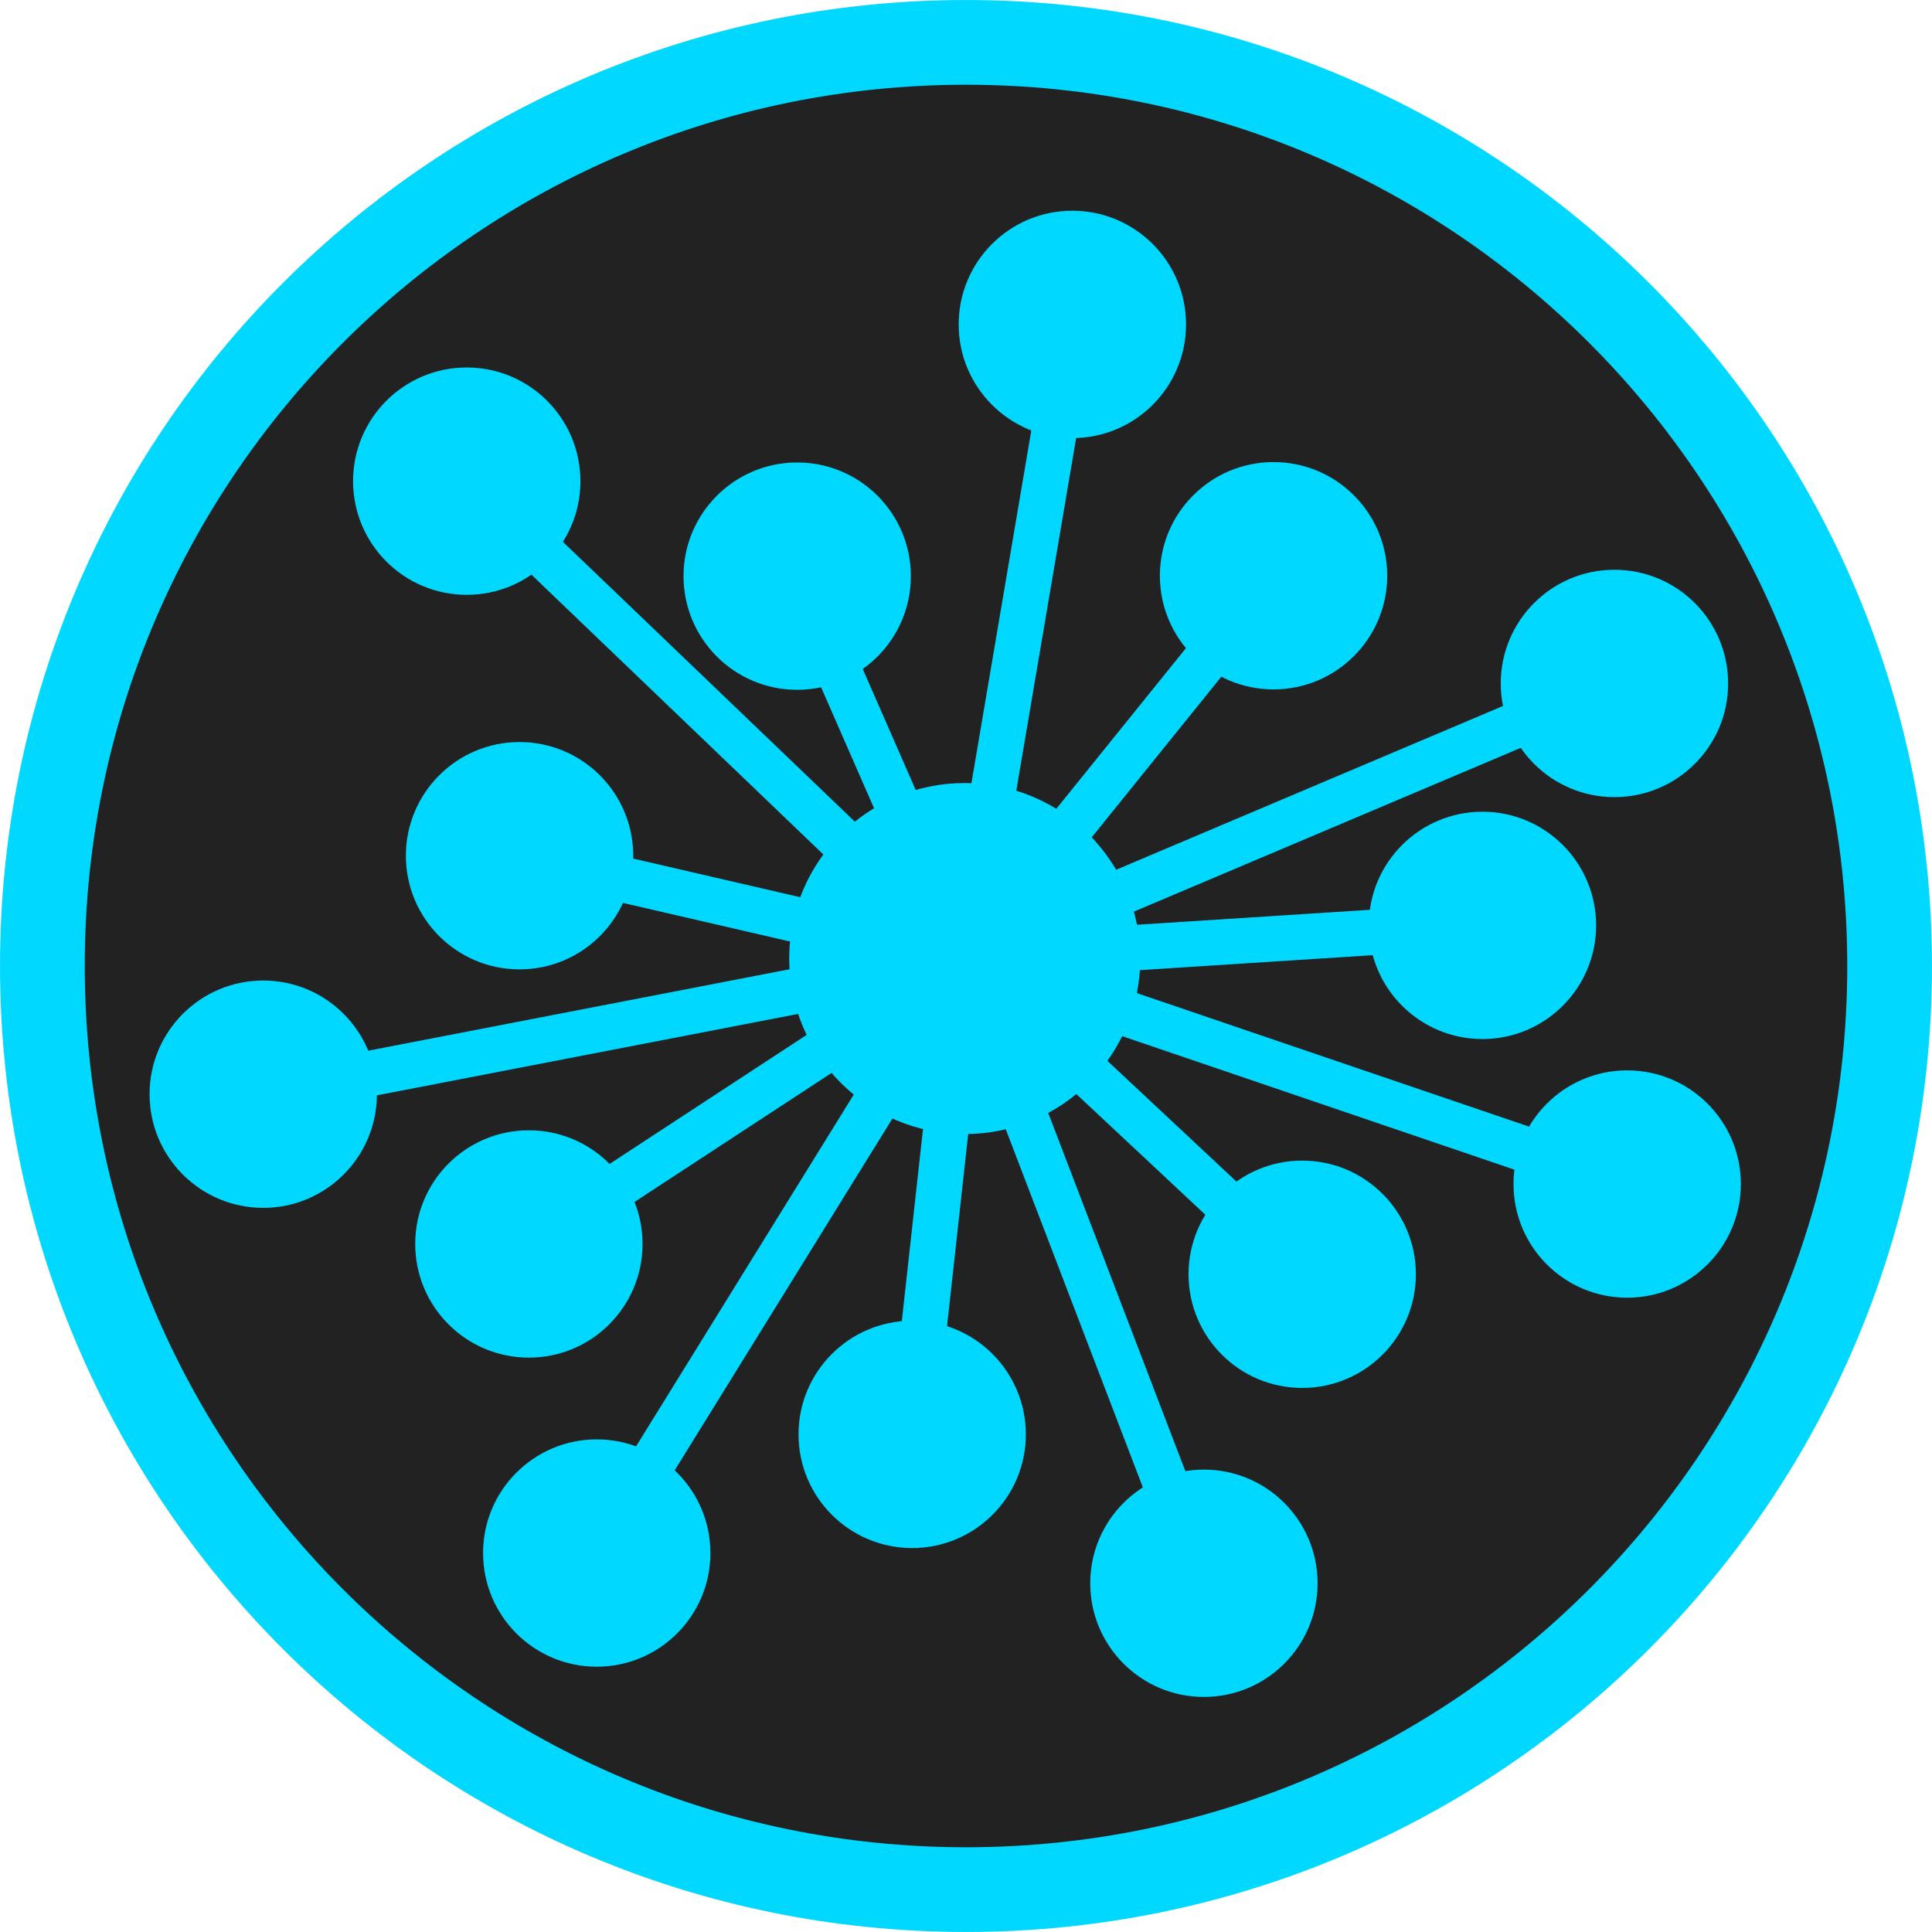
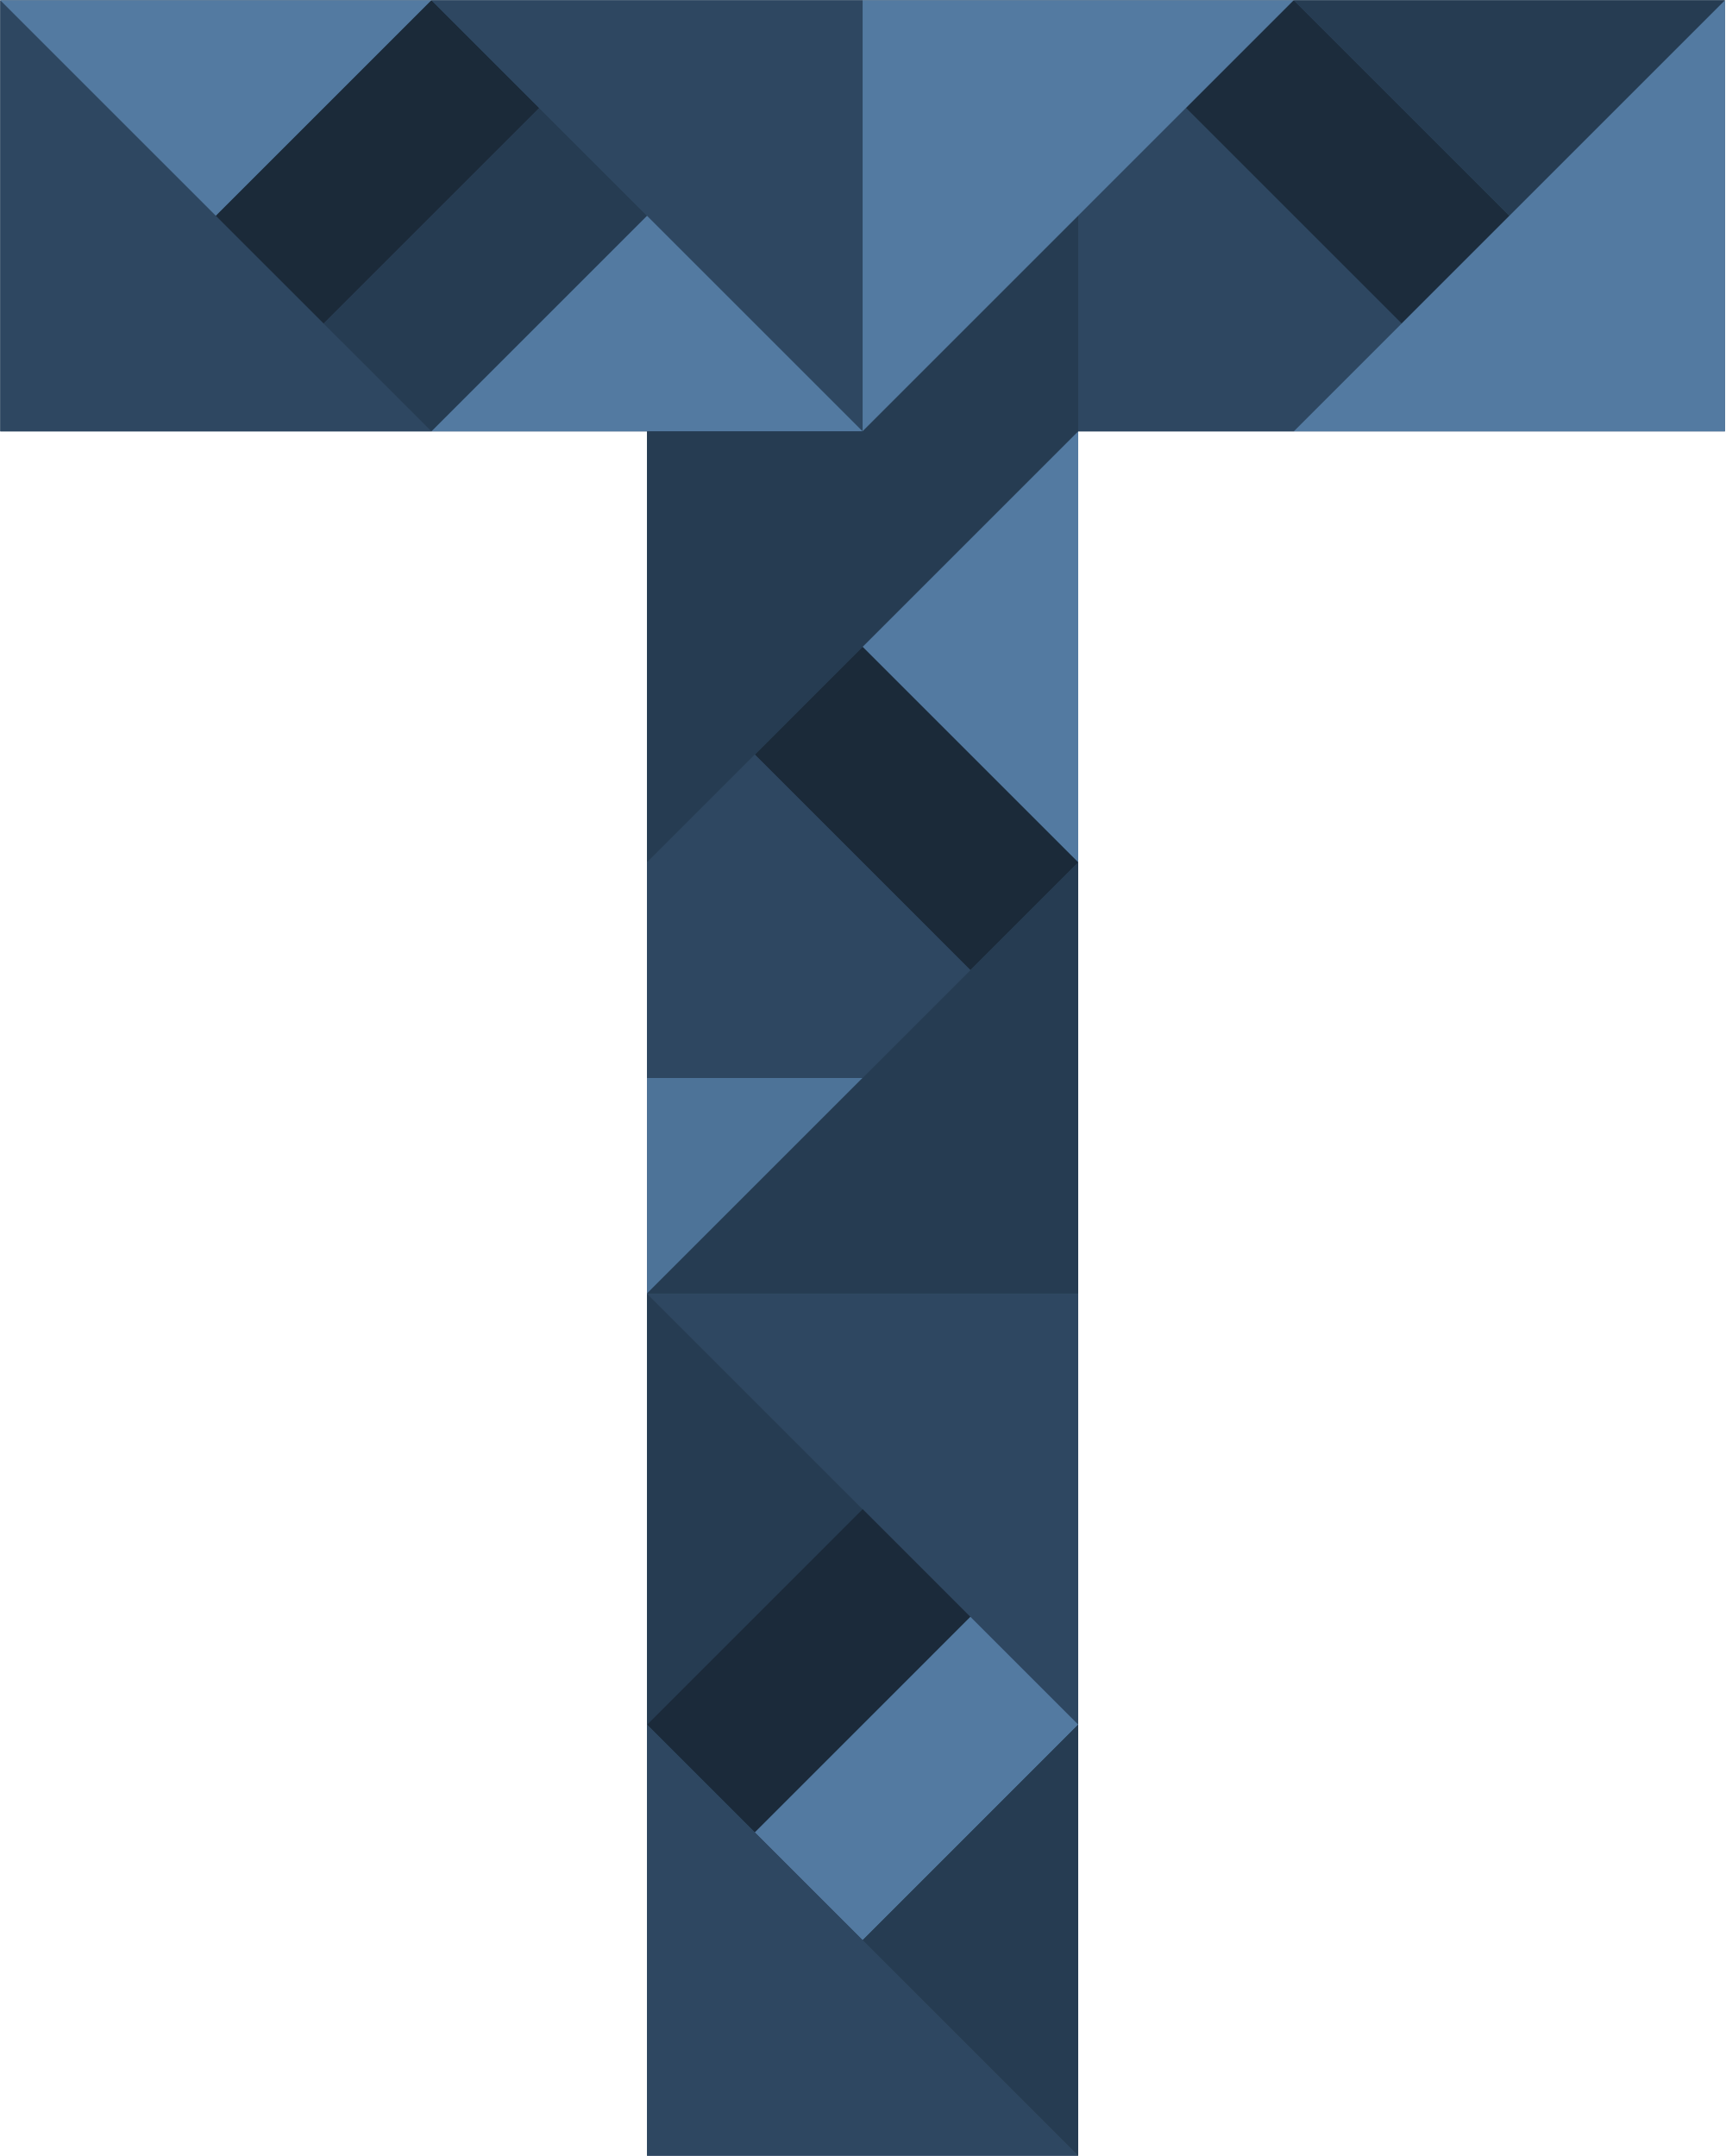
- <svg xmlns="http://www.w3.org/2000/svg" width="48" height="48">
-   <path style="marker:none" color="#000" fill="#222" overflow="visible" d="M91.293-7.18h48v48h-48z" />
-   <g fill="#00d8ff">
-     <path d="M136.162 33.616a4 4 0 1 1-8 0 4 4 0 0 1 8 0zM116.823 12.441a4 4 0 1 1-8 0 4 4 0 0 1 8 0zM117.817 34.752a4 4 0 1 1-8 0 4 4 0 0 1 8 0zM102.775 20.75a4 4 0 1 1-8 0 4 4 0 0 1 8 0zM134.719 1.144a4 4 0 1 1-7.837 1.606 4 4 0 0 1 7.837-1.606zM123.576-2.018a4 4 0 1 1-7.838 1.606 4 4 0 0 1 7.838-1.606zM126.315 14.8a4 4 0 1 1-4.066 6.89 4 4 0 0 1 4.066-6.89z" style="marker:none" color="#000" overflow="visible" />
-     <path d="M108.955 14.209l.469.781.187-.125-.468-.781zm-2.312 1.375l.437.781 1.563-.937-.47-.782zm-2.344 1.375l.469.781 1.562-.937-.469-.782zm-2.313 1.375l.47.781 1.53-.937-.437-.782z" style="text-indent:0;text-align:start;line-height:normal;text-transform:none;block-progression:tb;marker:none;-inkscape-font-specification:Sans" font-weight="400" color="#000" overflow="visible" font-family="Sans" />
-     <path d="M106.28 16.31l-.632 2.466 4.506-4.756-6.339 1.658 2.466.633z" fill-rule="evenodd" />
-     <path d="M116.643 3.834l.78.406.813-1.625-.812-.406zm-1.22 2.406l.813.406.782-1.593-.782-.407zm-1.218 2.438l.813.375.812-1.594-.812-.406z" style="text-indent:0;text-align:start;line-height:normal;text-transform:none;block-progression:tb;marker:none;-inkscape-font-specification:Sans" font-weight="400" color="#000" overflow="visible" font-family="Sans" />
-     <path d="M116.256 5.582l.804 2.415 1.21-6.44-4.43 4.829 2.416-.804z" fill-rule="evenodd" />
-     <path d="M120.143 2.771l.28 1.188.876-.219-.281-1.156zm.5 2.063l.406 1.75.875-.219-.406-1.75zm.625 2.625l.406 1.75.875-.219-.406-1.75zm.625 2.625l.406 1.75.875-.219-.406-1.75zm.625 2.625l.406 1.75.875-.219-.406-1.75z" style="text-indent:0;text-align:start;line-height:normal;text-transform:none;block-progression:tb;marker:none;-inkscape-font-specification:Sans" font-weight="400" color="#000" overflow="visible" font-family="Sans" />
-     <path d="M121.414 6.18l2.168 1.334-3.208-5.713-.295 6.546 1.335-2.168z" fill-rule="evenodd" />
-     <path d="M128.361 6.834l.844.344.531-1.344-.843-.344zm-1 2.5l.844.344.656-1.657-.843-.343zm-1 2.531l.813.313.687-1.657-.843-.343zm-1 2.5l.813.344.687-1.688-.843-.343z" style="text-indent:0;text-align:start;line-height:normal;text-transform:none;block-progression:tb;marker:none;-inkscape-font-specification:Sans" font-weight="400" color="#000" overflow="visible" font-family="Sans" />
-     <path d="M127.978 9.004l1.003 2.34.668-6.518-4.01 5.18 2.339-1.002z" fill-rule="evenodd" />
-     <g>
-       <path d="M125.705 22.021l.813 1.594.812-.406-.812-1.625zm1.219 2.407l.844 1.593.78-.406-.812-1.625zm1.25 2.375l.812 1.625.813-.407-.813-1.625zm1.219 2.406l.53 1.062.813-.406-.53-1.062z" style="text-indent:0;text-align:start;line-height:normal;text-transform:none;block-progression:tb;marker:none;-inkscape-font-specification:Sans" font-weight="400" color="#000" overflow="visible" font-family="Sans" />
-       <path d="M128.695 26.852l-2.423-.78 4.476 4.785-1.273-6.428-.78 2.423z" fill-rule="evenodd" />
-     </g>
-     <g>
-       <path d="M121.361 22.021l.75.47.407-.626-.75-.469zm-1.437 2.282l.75.468.969-1.53-.75-.47zm-1.469 2.28l.781.47.97-1.532-.782-.468zm-1.437 2.282l.78.469.938-1.531-.75-.47zm-1.438 2.281l.75.47.969-1.532-.75-.469z" style="text-indent:0;text-align:start;line-height:normal;text-transform:none;block-progression:tb;marker:none;-inkscape-font-specification:Sans" font-weight="400" color="#000" overflow="visible" font-family="Sans" />
-       <path d="M120.213 24.664l.556 2.484 1.853-6.285-4.893 4.357 2.484-.556z" fill-rule="evenodd" />
-     </g>
-     <g>
-       <path d="M126.33 33.521l.063.907 1.812-.125-.062-.875zm-2.687.157l.062.906 1.813-.094-.063-.906zm-2.688.187l.063.906 1.78-.125-.03-.906zm-2.687.156l.062.907 1.781-.125-.062-.875z" style="text-indent:0;text-align:start;line-height:normal;text-transform:none;block-progression:tb;marker:none;-inkscape-font-specification:Sans" font-weight="400" color="#000" overflow="visible" font-family="Sans" />
-       <path d="M121.403 34.282l1.685-1.907-6.177 2.186 6.4 1.407-1.908-1.686z" fill-rule="evenodd" />
-     </g>
-     <g>
-       <path d="M101.393 23.803l1.312 1.218.625-.656-1.312-1.219zm1.968 1.843l1.344 1.22.594-.657-1.313-1.219zm2 1.844l1.313 1.219.594-.656-1.313-1.22zm1.97 1.844l1.312 1.219.625-.657-1.344-1.218zm1.968 1.844l1.281 1.187.625-.656-1.281-1.219z" style="text-indent:0;text-align:start;line-height:normal;text-transform:none;block-progression:tb;marker:none;-inkscape-font-specification:Sans" font-weight="400" color="#000" overflow="visible" font-family="Sans" />
-       <path d="M108.254 29.574l-2.544.091 5.838 2.975-3.385-5.61.091 2.544z" fill-rule="evenodd" />
-     </g>
-   </g>
-   <path transform="matrix(.95067 0 0 .94725 323.466 71.551)" d="M47.906 25.196c0 13.57-10.961 24.572-24.483 24.572S-1.061 38.767-1.061 25.196C-1.06 11.626 9.901.624 23.423.624c13.522 0 24.483 11.001 24.483 24.572z" style="marker:none" color="#000" fill="none" stroke="#00d8ff" stroke-width="1.043" overflow="visible" />
-   <path style="marker:none" d="M346.984 76.668a2.5 2.5 0 1 1-5 0 2.5 2.5 0 0 1 5 0zM336.984 83.668a2.5 2.5 0 1 1-5 0 2.5 2.5 0 0 1 5 0zM351.484 85.543a3.75 3.75 0 1 1-7.5 0 3.75 3.75 0 0 1 7.5 0zM356.019 80.792a2.5 2.5 0 1 1-5 0 2.5 2.5 0 0 1 5 0zM363.042 83.093a2.5 2.5 0 1 1-5 0 2.5 2.5 0 0 1 5 0zM366.998 96.19a2.5 2.5 0 1 1-5 0 2.5 2.5 0 0 1 5 0zM364.937 104.827a2.5 2.5 0 1 1-5 0 2.5 2.5 0 0 1 5 0zM341.88 105.48a3.75 3.75 0 1 1-7.5 0 3.75 3.75 0 0 1 7.5 0zM331.7 88.473a2.5 2.5 0 1 1-5 0 2.5 2.5 0 0 1 5 0zM339.52 94.362a2.5 2.5 0 1 1-5 0 2.5 2.5 0 0 1 5 0z" color="#000" fill="#00d8ff" overflow="visible" />
-   <path d="M344.838 87.926l-5.889 4.847M344.03 86.129l-12.36 1.954M344.02 85.017l-7.06-.999M345.343 79.016l1.1 3.005M350.632 83.163l.955-.784M351.417 84.838l6.669-1.275M362.387 94.849L350.9 87.553M360.922 102.839l-10.915-14.314M346.106 88.922l-6.348 13.178" fill="none" stroke="#00d8ff" stroke-linecap="square" />
-   <path style="marker:none" d="M355.081 98.735a2.5 2.5 0 1 1-5 0 2.5 2.5 0 0 1 5 0zM352.076 106.071a2.5 2.5 0 1 1-5 0 2.5 2.5 0 0 1 5 0zM355.435 112.523a2.5 2.5 0 1 1-5 0 2.5 2.5 0 0 1 5 0zM330.951 103.861a2.5 2.5 0 1 1-5 0 2.5 2.5 0 0 1 5 0zM345.889 112.877a2.5 2.5 0 1 1-5 0 2.5 2.5 0 0 1 5 0z" color="#000" fill="#00d8ff" overflow="visible" />
-   <path d="M334.43 104.861l-3.513-.587M341.529 103.893l8.786-4.1M351.719 96.388l-2.692-7.324M347.08 105.942l-5.205-.269M340.303 108.536l1.637 2.303M341.517 107.091l9.16 4.358" fill="none" stroke="#00d8ff" stroke-linecap="square" />
-   <path style="marker:none" color="#000" fill="#222" overflow="visible" d="M91.082 69.962h48v48h-48z" />
-   <path style="marker:none" d="M106.897 91.944a2.5 2.5 0 1 0-5 0 2.5 2.5 0 0 0 5 0zM105.736 83.707a2.5 2.5 0 1 0-5 0 2.5 2.5 0 0 0 5 0z" color="#000" fill="#00d8ff" overflow="visible" />
-   <path style="marker:none" d="M117.792 94.206a3.604 3.604 0 1 0-7.208 0 3.604 3.604 0 0 0 7.208 0z" color="#000" fill="#00d8ff" stroke="#00d8ff" stroke-width=".513" overflow="visible" />
-   <path style="marker:none" d="M101.26 97.19a2.5 2.5 0 1 0-5 0 2.5 2.5 0 0 0 5 0zM127.142 96.117a2.5 2.5 0 1 0-5 0 2.5 2.5 0 0 0 5 0zM130.977 88.156a2.5 2.5 0 1 0-5 0 2.5 2.5 0 0 0 5 0zM113.003 85.796a2.5 2.5 0 1 0-5 0 2.5 2.5 0 0 0 5 0zM119.055 80.26a2.5 2.5 0 1 0-5 0 2.5 2.5 0 0 0 5 0z" color="#000" fill="#00d8ff" overflow="visible" />
-   <path d="M114.791 90.653l1.346-7.928M112.741 90.904l-1.234-2.818M111.586 91.712l-6.545-6.275M106.834 92.507l3.842.888M110.649 94.89l-9.434 1.825M117.734 94.854l4.449.813M126.174 89.131l-8.666 3.67" fill="none" stroke="#00d8ff" stroke-linecap="square" />
-   <path style="marker:none" d="M123.48 85.787a2.5 2.5 0 1 0-5 0 2.5 2.5 0 0 0 5 0z" color="#000" fill="#00d8ff" overflow="visible" />
-   <path d="M119.41 87.733l-2.959 3.668" fill="none" stroke="#00d8ff" stroke-linecap="square" />
-   <path style="marker:none" d="M109.063 99.5a2.5 2.5 0 1 0-5 0 2.5 2.5 0 0 0 5 0zM112.813 107.25a2.5 2.5 0 1 0-5 0 2.5 2.5 0 0 0 5 0zM119.688 102.5a2.5 2.5 0 1 0-5 0 2.5 2.5 0 0 0 5 0zM129.938 103.125a2.5 2.5 0 1 0-5 0 2.5 2.5 0 0 0 5 0z" color="#000" fill="#00d8ff" overflow="visible" />
-   <path d="M111.227 96.262l-2.61 1.812M113.161 97.662l-2.136 7.19M115.414 97.597l.923 2.551M117.178 96.22l8.185 5.509" fill="none" stroke="#00d8ff" stroke-linecap="square" />
-   <path style="marker:none" color="#000" fill="#00d8ff" overflow="visible" d="M23.163 100.889h6v4h-6zM175.816 79.223l3.716-4.711 3.14 2.477-3.715 4.71zM162.623 95.947l3.716-4.71 3.14 2.477-3.716 4.71zM169.22 87.585l3.716-4.71 3.14 2.476-3.716 4.711zM182.413 70.86l3.716-4.71 3.14 2.477-3.716 4.71zM189.009 62.499l3.716-4.711 3.14 2.477-3.716 4.71z" />
-   <path style="marker:none" d="M83.625 76.625l-2.742 6.5-7 .875-4.258-5.625 2.742-6.5 7-.875z" color="#000" fill="none" stroke="#00d8ff" stroke-width=".533" stroke-linecap="square" overflow="visible" />
-   <path style="marker:none" d="M42.688 114.625L9.944 131.588l-31.063-19.875 1.682-36.838 32.743-16.963 31.063 19.875zM130.125 109.25l-21.036 6.186-15.875-15.125L98.375 79l21.036-6.186 15.875 15.125z" color="#000" fill="none" stroke="#00d8ff" stroke-linecap="square" overflow="visible" />
-   <path style="marker:none" color="#000" fill="#222" overflow="visible" d="M81 124.75h48v48H81z" />
-   <path d="M96.895 146.396a2.683 2.683 0 1 0-5.366 0 2.683 2.683 0 1 0 5.366 0zM95.65 137.555a2.683 2.683 0 1 0-5.367 0 2.683 2.683 0 1 0 5.366 0z" style="marker:none" color="#000" fill="#00d8ff" overflow="visible" />
-   <path d="M108.589 148.824a3.868 3.868 0 1 0-7.737 0 3.868 3.868 0 1 0 7.737 0z" style="marker:none" color="#000" fill="#00d8ff" stroke="#00d8ff" stroke-width=".55" overflow="visible" />
-   <path d="M90.845 152.025a2.683 2.683 0 1 0-5.367 0 2.683 2.683 0 1 0 5.367 0zM118.624 150.874a2.683 2.683 0 1 0-5.366 0 2.683 2.683 0 1 0 5.366 0zM122.74 142.33a2.683 2.683 0 1 0-5.366 0 2.683 2.683 0 1 0 5.366 0zM103.45 139.797a2.683 2.683 0 1 0-5.367 0 2.683 2.683 0 1 0 5.366 0zM109.944 133.856a2.683 2.683 0 1 0-5.366 0 2.683 2.683 0 1 0 5.366 0z" style="marker:none" color="#000" fill="#00d8ff" overflow="visible" />
-   <path d="M105.368 145.01l1.444-8.509M103.168 145.28l-1.325-3.025M101.928 146.147l-7.025-6.735M96.827 147l4.124.953M100.922 149.558l-10.125 1.958M108.526 149.52l4.775.872M117.585 143.376l-9.301 3.939" fill="none" stroke="#00d8ff" stroke-width="1.073" stroke-linecap="square" />
-   <path d="M114.694 139.787a2.683 2.683 0 1 0-5.367 0 2.683 2.683 0 1 0 5.367 0z" style="marker:none" color="#000" fill="#00d8ff" overflow="visible" />
-   <path d="M110.326 141.876l-3.177 3.937" fill="none" stroke="#00d8ff" stroke-width="1.073" stroke-linecap="square" />
-   <path d="M99.087 155.964a2.683 2.683 0 1 0-5.367 0 2.683 2.683 0 1 0 5.367 0zM103.807 163.198a2.683 2.683 0 1 0-5.367 0 2.683 2.683 0 1 0 5.367 0zM110.998 157.225a2.683 2.683 0 1 0-5.366 0 2.683 2.683 0 1 0 5.366 0zM121.624 158.396a2.683 2.683 0 1 0-5.366 0 2.683 2.683 0 1 0 5.366 0z" style="marker:none" color="#000" fill="#00d8ff" overflow="visible" />
-   <path d="M101.785 151.343l-3.345 2.873M103.781 152.577l-2.006 8.018M106.242 152.381l1.017 2.377M107.93 150.984l8.785 5.913" fill="none" stroke="#00d8ff" stroke-width="1.073" stroke-linecap="square" />
-   <path style="marker:none" d="M110.76 125.973l16.727 16.555-5.973 22.763-22.7 6.208-16.727-16.554 5.974-22.763z" color="#000" fill="none" stroke="#00d8ff" stroke-width="1.5" stroke-linecap="square" overflow="visible" />
-   <path style="marker:none" color="#000" fill="#222" overflow="visible" d="M1413.116-128.508h420v420h-420z" />
-   <g>
-     <path style="marker:none" d="M-5.732-4.638c0 12.674-10.274 22.948-22.947 22.948-12.674 0-22.948-10.274-22.948-22.948 0-12.673 10.274-22.947 22.948-22.947 12.673 0 22.947 10.274 22.947 22.947z" color="#000" fill="none" stroke="#00d8ff" stroke-width="2.105" stroke-linecap="square" overflow="visible" />
-     <path style="marker:none" d="M-36.947-7.378a2.824 2.824 0 1 0-5.648 0 2.824 2.824 0 0 0 5.648 0zM-38.259-16.684a2.824 2.824 0 1 0-5.648 0 2.824 2.824 0 0 0 5.648 0z" color="#000" fill="#00d8ff" overflow="visible" />
-     <path style="marker:none" d="M-24.64-4.823a4.071 4.071 0 1 0-8.142 0 4.071 4.071 0 0 0 8.142 0z" color="#000" fill="#00d8ff" stroke="#00d8ff" stroke-width=".579" overflow="visible" />
-     <path style="marker:none" d="M-43.315-1.453a2.824 2.824 0 1 0-5.649 0 2.824 2.824 0 0 0 5.649 0zM-13.024-5.647a2.824 2.824 0 1 0-5.649 0 2.824 2.824 0 0 0 5.649 0zM-9.745-11.658a2.824 2.824 0 1 0-5.648 0 2.824 2.824 0 0 0 5.648 0zM-30.049-14.324a2.824 2.824 0 1 0-5.648 0 2.824 2.824 0 0 0 5.648 0zM-23.213-20.577a2.824 2.824 0 1 0-5.648 0 2.824 2.824 0 0 0 5.648 0z" color="#000" fill="#00d8ff" overflow="visible" />
-     <path d="M-28.03-8.838l1.52-8.954M-30.345-8.553l-1.395-3.184M-31.65-7.64l-7.394-7.09M-37.019-6.742l4.34 1.002M-32.71-4.05l-10.656 2.06M-24.648-5.083l5.981-.383M-15.17-10.556l-9.79 4.145" fill="none" stroke="#00d8ff" stroke-width="1.13" stroke-linecap="square" />
-     <path style="marker:none" d="M-18.214-14.334a2.824 2.824 0 1 0-5.648 0 2.824 2.824 0 0 0 5.648 0z" color="#000" fill="#00d8ff" overflow="visible" />
-     <path d="M-22.812-12.136l-3.342 4.144" fill="none" stroke="#00d8ff" stroke-width="1.13" stroke-linecap="square" />
-     <path style="marker:none" d="M-36.715 2.268a2.824 2.824 0 1 0-5.649 0 2.824 2.824 0 0 0 5.649 0zM-35.03 9.947a2.824 2.824 0 1 0-5.647 0 2.824 2.824 0 0 0 5.648 0zM-27.193 7a2.824 2.824 0 1 0-5.648 0 2.824 2.824 0 0 0 5.648 0zM-9.428.779a2.824 2.824 0 1 0-5.649 0 2.824 2.824 0 0 0 5.649 0z" color="#000" fill="#00d8ff" overflow="visible" />
-     <path d="M-32.117-2.592L-37.177.72M-30.854-1.36l-5.513 8.905M-29.158-.776l-.549 4.968M-24.856-3.51l9.93 3.379" fill="none" stroke="#00d8ff" stroke-width="1.13" stroke-linecap="square" />
-     <path style="marker:none" d="M-19.944 10.699a2.824 2.824 0 1 0-5.648 0 2.824 2.824 0 0 0 5.648 0zM-17.502 3.02a2.824 2.824 0 1 0-5.648 0 2.824 2.824 0 0 0 5.648 0z" color="#000" fill="#00d8ff" overflow="visible" />
-     <path d="M-25.738-2.042l3.35 3.133M-27.255-1.02l3.477 9.08" stroke="#00d8ff" stroke-width="1.13" stroke-linecap="square" fill="none" />
-   </g>
-   <g>
-     <path style="marker:none" d="M46.947 24c0 12.674-10.273 22.947-22.947 22.947S1.053 36.674 1.053 24 11.326 1.053 24 1.053 46.947 11.326 46.947 24z" color="#000" fill="#222" stroke="#00d8ff" stroke-width="2.105" stroke-linecap="square" overflow="visible" />
-     <path style="marker:none" d="M15.732 21.26a2.824 2.824 0 1 0-5.648 0 2.824 2.824 0 0 0 5.648 0zM14.42 11.954a2.824 2.824 0 1 0-5.648 0 2.824 2.824 0 0 0 5.649 0z" color="#000" fill="#00d8ff" overflow="visible" />
-     <path style="marker:none" d="M28.04 23.815a4.071 4.071 0 1 0-8.143 0 4.071 4.071 0 0 0 8.143 0z" color="#000" fill="#00d8ff" stroke="#00d8ff" stroke-width=".579" overflow="visible" />
-     <path style="marker:none" d="M9.364 27.185a2.824 2.824 0 1 0-5.648 0 2.824 2.824 0 0 0 5.648 0zM39.655 22.991a2.824 2.824 0 1 0-5.648 0 2.824 2.824 0 0 0 5.648 0zM42.935 16.98a2.824 2.824 0 1 0-5.649 0 2.824 2.824 0 0 0 5.649 0zM22.63 14.314a2.824 2.824 0 1 0-5.648 0 2.824 2.824 0 0 0 5.648 0zM29.467 8.06a2.824 2.824 0 1 0-5.649 0 2.824 2.824 0 0 0 5.649 0z" color="#000" fill="#00d8ff" overflow="visible" />
-     <path d="M24.65 19.8l1.52-8.955M22.334 20.085L20.94 16.9M21.03 20.997l-7.395-7.088M15.66 21.895L20 22.898M19.97 24.588l-10.657 2.06M28.032 23.555l5.98-.384M37.51 18.082l-9.791 4.145" fill="none" stroke="#00d8ff" stroke-width="1.13" stroke-linecap="square" />
-     <path style="marker:none" d="M34.465 14.304a2.824 2.824 0 1 0-5.648 0 2.824 2.824 0 0 0 5.648 0z" color="#000" fill="#00d8ff" overflow="visible" />
-     <path d="M29.868 16.502l-3.343 4.144" fill="none" stroke="#00d8ff" stroke-width="1.13" stroke-linecap="square" />
-     <path style="marker:none" d="M15.964 30.906a2.824 2.824 0 1 0-5.648 0 2.824 2.824 0 0 0 5.648 0zM17.65 38.585a2.824 2.824 0 1 0-5.648 0 2.824 2.824 0 0 0 5.648 0zM25.487 35.637a2.824 2.824 0 1 0-5.648 0 2.824 2.824 0 0 0 5.648 0zM43.251 29.417a2.824 2.824 0 1 0-5.648 0 2.824 2.824 0 0 0 5.648 0z" color="#000" fill="#00d8ff" overflow="visible" />
-     <path d="M20.562 26.046l-5.06 3.313M21.825 27.277l-5.512 8.906M23.521 27.862l-.548 4.968M27.824 25.127l9.929 3.38" fill="none" stroke="#00d8ff" stroke-width="1.13" stroke-linecap="square" />
-     <path style="marker:none" d="M32.735 39.336a2.824 2.824 0 1 0-5.648 0 2.824 2.824 0 0 0 5.648 0zM35.177 31.659a2.824 2.824 0 1 0-5.648 0 2.824 2.824 0 0 0 5.648 0z" color="#000" fill="#00d8ff" overflow="visible" />
-     <path d="M26.942 26.596l3.349 3.133M25.425 27.618l3.476 9.08" stroke="#00d8ff" stroke-width="1.13" stroke-linecap="square" fill="none" />
-   </g>
+ <svg xmlns="http://www.w3.org/2000/svg" width="1086.47" height="1357.999" viewBox="0 0 287.462 359.304">
+   <path d="M.178.178v271.529H407.47v1086.116H679V271.704h407.293V.178H271.705Z" style="display:inline;opacity:1;fill:#2e4761;fill-opacity:1;stroke:none;stroke-width:.147;stroke-miterlimit:4;stroke-dasharray:none;stroke-opacity:1" transform="scale(.26458)" />
+   <path d="m275.409 6.174 71.842 71.842H275.41z" style="opacity:1;fill:#2e4761;fill-opacity:1;stroke:none;stroke-width:.039;stroke-miterlimit:4;stroke-dasharray:none;stroke-opacity:1" transform="translate(-275.362 -6.127)" />
+   <path d="m275.409 6.174 35.921 35.92 35.921-35.92Z" style="opacity:1;fill:#537aa1;fill-opacity:1;stroke:none;stroke-width:.039;stroke-miterlimit:4;stroke-dasharray:none;stroke-opacity:1" transform="translate(-275.362 -6.127)" />
+   <path d="m347.251 6.174 17.96 17.96-35.92 35.921-17.96-17.96Z" style="opacity:1;fill:#1b2a39;fill-opacity:1;stroke:none;stroke-width:.039;stroke-miterlimit:4;stroke-dasharray:none;stroke-opacity:1" transform="translate(-275.362 -6.127)" />
+   <path d="m365.212 24.134 17.96 17.96-35.92 35.922-17.961-17.96Z" style="opacity:1;fill:#263c52;fill-opacity:1;stroke:none;stroke-width:.039;stroke-miterlimit:4;stroke-dasharray:none;stroke-opacity:1" transform="translate(-275.362 -6.127)" />
+   <path d="M419.093 6.174v71.842L347.251 6.174Z" style="opacity:1;fill:#2e4761;fill-opacity:1;stroke:none;stroke-width:.039;stroke-miterlimit:4;stroke-dasharray:none;stroke-opacity:1" transform="translate(-275.362 -6.127)" />
+   <path d="m383.172 42.095 35.921 35.92h-71.842ZM490.935 6.174l-71.842 71.842V6.174Z" style="opacity:1;fill:#537aa1;fill-opacity:1;stroke:none;stroke-width:.039;stroke-miterlimit:4;stroke-dasharray:none;stroke-opacity:1" transform="translate(-275.362 -6.127)" />
+   <path d="M455.014 42.095v35.92l-71.842 71.843V78.016h35.921z" style="opacity:1;fill:#263c52;fill-opacity:1;stroke:none;stroke-width:.039;stroke-miterlimit:4;stroke-dasharray:none;stroke-opacity:1" transform="translate(-275.362 -6.127)" />
+   <path d="m490.935 6.174 35.921 35.92-17.96 17.961-35.921-35.92Z" style="opacity:1;fill:#1d2d3d;fill-opacity:.996;stroke:none;stroke-width:.039;stroke-miterlimit:4;stroke-dasharray:none;stroke-opacity:1" transform="translate(-275.362 -6.127)" />
+   <path d="m472.975 24.134 35.92 35.921-17.96 17.96h-35.92v-35.92z" style="opacity:1;fill:#2e4761;fill-opacity:1;stroke:none;stroke-width:.039;stroke-miterlimit:4;stroke-dasharray:none;stroke-opacity:1" transform="translate(-275.362 -6.127)" />
+   <path d="m562.777 6.174-35.92 35.92-35.922-35.92Z" style="opacity:1;fill:#263c52;fill-opacity:1;stroke:none;stroke-width:.039;stroke-miterlimit:4;stroke-dasharray:none;stroke-opacity:1" transform="translate(-275.362 -6.127)" />
+   <path d="M562.777 6.174v71.842h-71.842zM455.014 78.016l-35.92 35.92 35.92 35.922z" style="opacity:1;fill:#537aa1;fill-opacity:1;stroke:none;stroke-width:.039;stroke-miterlimit:4;stroke-dasharray:none;stroke-opacity:1" transform="translate(-275.362 -6.127)" />
+   <path d="m419.093 113.937 35.921 35.92-17.96 17.961-35.921-35.92z" style="opacity:1;fill:#1b2a39;fill-opacity:1;stroke:none;stroke-width:.039;stroke-miterlimit:4;stroke-dasharray:none;stroke-opacity:1" transform="translate(-275.362 -6.127)" />
+   <path d="m401.133 131.897 35.92 35.921-17.96 17.96h-35.92v-35.92z" style="opacity:1;fill:#2e4761;fill-opacity:1;stroke:none;stroke-width:.039;stroke-miterlimit:4;stroke-dasharray:none;stroke-opacity:1" transform="translate(-275.362 -6.127)" />
+   <path d="M383.172 185.779h35.921l-35.92 35.92z" style="opacity:1;fill:#537aa1;fill-opacity:.863;stroke:none;stroke-width:.039;stroke-miterlimit:4;stroke-dasharray:none;stroke-opacity:1" transform="translate(-275.362 -6.127)" />
+   <path d="M455.014 149.858 383.172 221.7h71.842zM383.172 221.7l35.921 35.92-35.92 35.922z" style="opacity:1;fill:#263c52;fill-opacity:1;stroke:none;stroke-width:.039;stroke-miterlimit:4;stroke-dasharray:none;stroke-opacity:1" transform="translate(-275.362 -6.127)" />
+   <path d="M383.172 221.7h71.842v71.842z" style="opacity:1;fill:#2e4761;fill-opacity:1;stroke:none;stroke-width:.039;stroke-miterlimit:4;stroke-dasharray:none;stroke-opacity:1" transform="translate(-275.362 -6.127)" />
+   <path d="m419.093 257.62 17.96 17.961-35.92 35.921-17.96-17.96z" style="opacity:1;fill:#1c2b3b;fill-opacity:.995;stroke:none;stroke-width:.039;stroke-miterlimit:4;stroke-dasharray:none;stroke-opacity:1" transform="translate(-275.362 -6.127)" />
+   <path d="m437.054 275.581 17.96 17.96-35.92 35.922-17.961-17.96z" style="opacity:1;fill:#537aa1;fill-opacity:1;stroke:none;stroke-width:.039;stroke-miterlimit:4;stroke-dasharray:none;stroke-opacity:1" transform="translate(-275.362 -6.127)" />
+   <path d="M455.014 293.542v71.842l-35.92-35.921z" style="opacity:1;fill:#263c52;fill-opacity:1;stroke:none;stroke-width:.039;stroke-miterlimit:4;stroke-dasharray:none;stroke-opacity:1" transform="translate(-275.362 -6.127)" />
+   <path d="m383.172 293.542 71.842 71.842h-71.842z" style="display:inline;opacity:1;fill:#2e4761;fill-opacity:1;stroke:none;stroke-width:.039;stroke-miterlimit:4;stroke-dasharray:none;stroke-opacity:1" transform="translate(-275.362 -6.127)" />
</svg>
